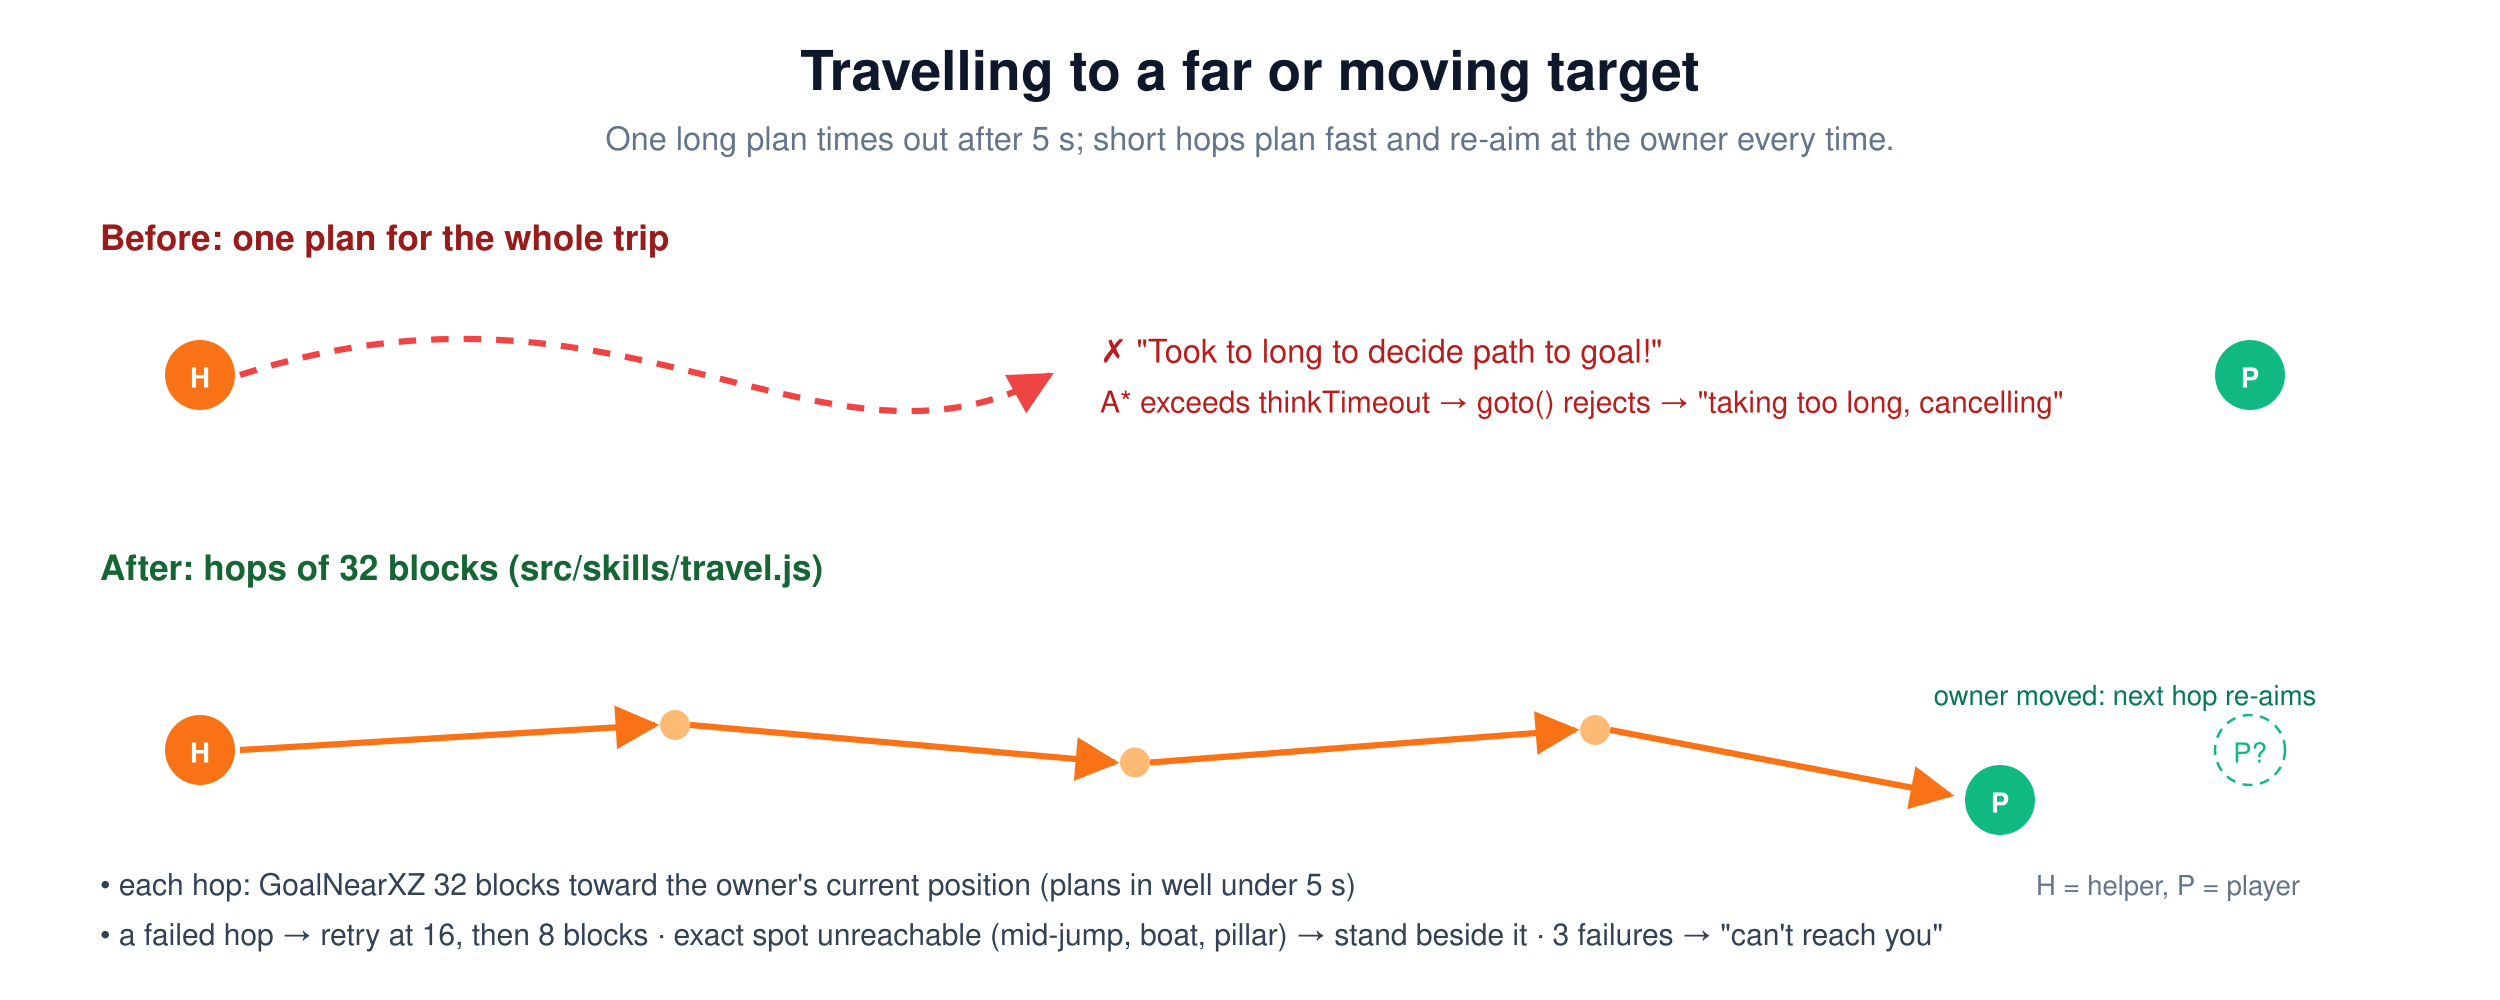
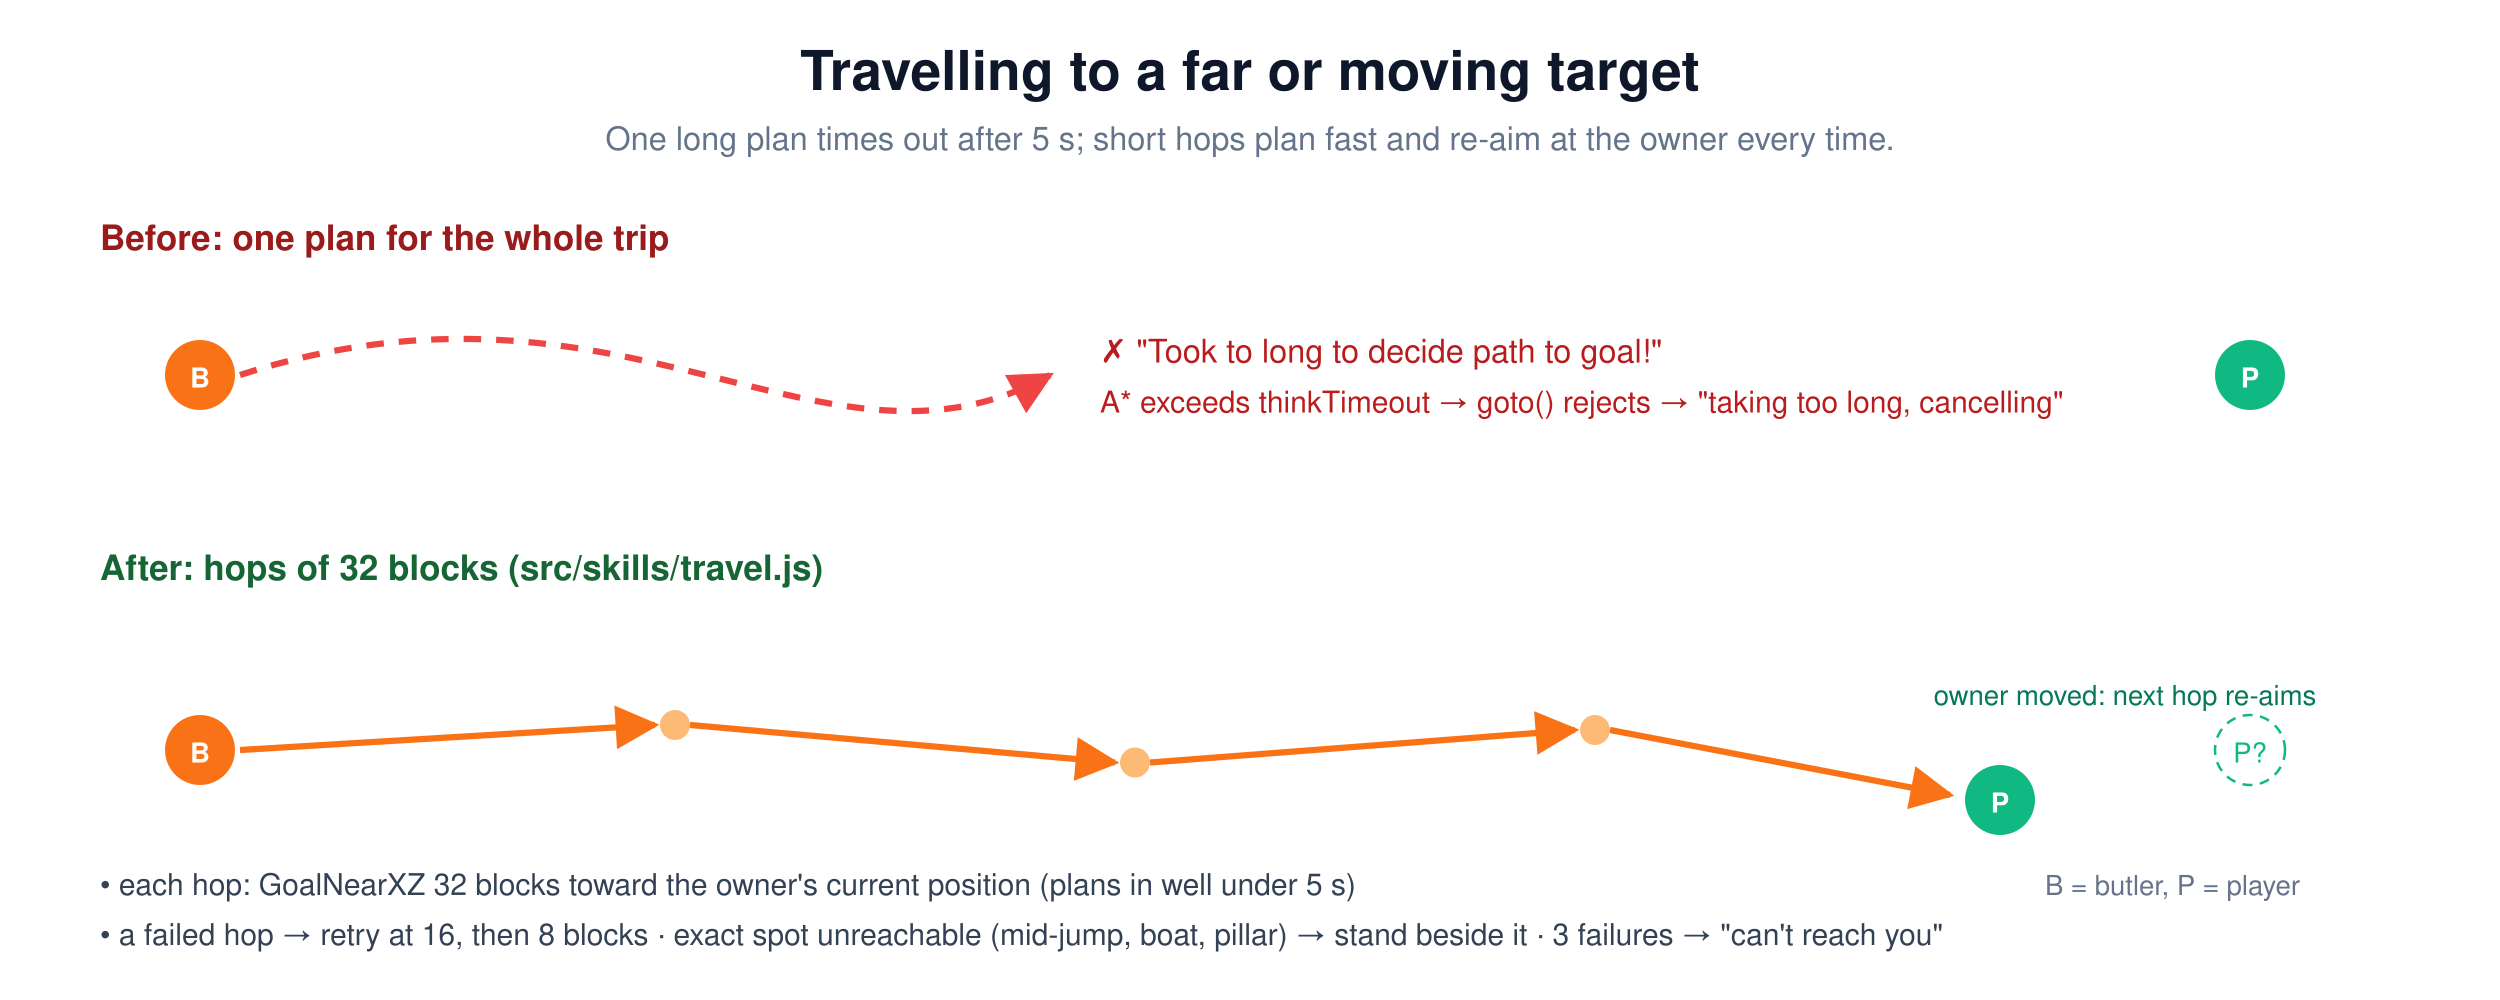
<svg xmlns="http://www.w3.org/2000/svg" viewBox="0 0 1000 400" width="1000" height="400" font-family="Segoe UI, Helvetica, Arial, sans-serif">
  <defs>
    <marker id="a" viewBox="0 0 10 10" refX="9" refY="5" markerWidth="7" markerHeight="7" orient="auto">
      <path d="M0,0 L10,5 L0,10 z" fill="#f97316" />
    </marker>
    <marker id="r" viewBox="0 0 10 10" refX="9" refY="5" markerWidth="7" markerHeight="7" orient="auto">
      <path d="M0,0 L10,5 L0,10 z" fill="#ef4444" />
    </marker>
  </defs>
  <rect width="1000" height="400" fill="#ffffff" />
  <text x="500" y="36" text-anchor="middle" font-size="22" font-weight="700" fill="#0f172a">Travelling to a far or moving target</text>
  <text x="500" y="60" text-anchor="middle" font-size="13" fill="#64748b">One long plan times out after 5 s; short hops plan fast and re-aim at the owner every time.</text>
  <text x="40" y="100" font-size="14" font-weight="700" fill="#991b1b">Before: one plan for the whole trip</text>
  <circle cx="80" cy="150" r="14" fill="#f97316" />
-   <text x="80" y="155" text-anchor="middle" font-size="11" fill="#fff" font-weight="700">H</text>
+   <text x="80" y="155" text-anchor="middle" font-size="11" fill="#fff" font-weight="700">B</text>
  <circle cx="900" cy="150" r="14" fill="#10b981" />
  <text x="900" y="155" text-anchor="middle" font-size="11" fill="#fff" font-weight="700">P</text>
  <path d="M96 150 C 250 100, 330 200, 420 150" stroke="#ef4444" stroke-width="2.5" fill="none" stroke-dasharray="7 6" marker-end="url(#r)" />
  <text x="440" y="145" font-size="13" fill="#b91c1c">✗ "Took to long to decide path to goal!"</text>
  <text x="440" y="165" font-size="12" fill="#b91c1c">A* exceeds thinkTimeout → goto() rejects → "taking too long, cancelling"</text>
  <text x="40" y="232" font-size="14" font-weight="700" fill="#166534">After: hops of 32 blocks (src/skills/travel.js)</text>
  <circle cx="80" cy="300" r="14" fill="#f97316" />
-   <text x="80" y="305" text-anchor="middle" font-size="11" fill="#fff" font-weight="700">H</text>
+   <text x="80" y="305" text-anchor="middle" font-size="11" fill="#fff" font-weight="700">B</text>
  <g stroke="#f97316" stroke-width="2.5" fill="none" marker-end="url(#a)">
    <path d="M96 300 L 262 290" />
    <path d="M276 290 L 446 305" />
    <path d="M460 305 L 630 292" />
    <path d="M644 292 L 780 318" />
  </g>
  <g fill="#fdba74">
    <circle cx="270" cy="290" r="6" />
    <circle cx="454" cy="305" r="6" />
    <circle cx="638" cy="292" r="6" />
  </g>
  <circle cx="800" cy="320" r="14" fill="#10b981" />
  <text x="800" y="325" text-anchor="middle" font-size="11" fill="#fff" font-weight="700">P</text>
  <circle cx="900" cy="300" r="14" fill="none" stroke="#10b981" stroke-dasharray="4 3" />
  <text x="900" y="305" text-anchor="middle" font-size="11" fill="#10b981">P?</text>
  <text x="850" y="282" text-anchor="middle" font-size="11" fill="#047857">owner moved: next hop re-aims</text>
  <g font-size="12" fill="#334155">
    <text x="40" y="358">• each hop: GoalNearXZ 32 blocks toward the owner's current position (plans in well under 5 s)</text>
    <text x="40" y="378">• a failed hop → retry at 16, then 8 blocks · exact spot unreachable (mid-jump, boat, pillar) → stand beside it · 3 failures → "can't reach you"</text>
  </g>
-   <text x="920" y="358" text-anchor="end" font-size="11" fill="#64748b">H = helper, P = player</text>
+   <text x="920" y="358" text-anchor="end" font-size="11" fill="#64748b">B = butler, P = player</text>
</svg>
